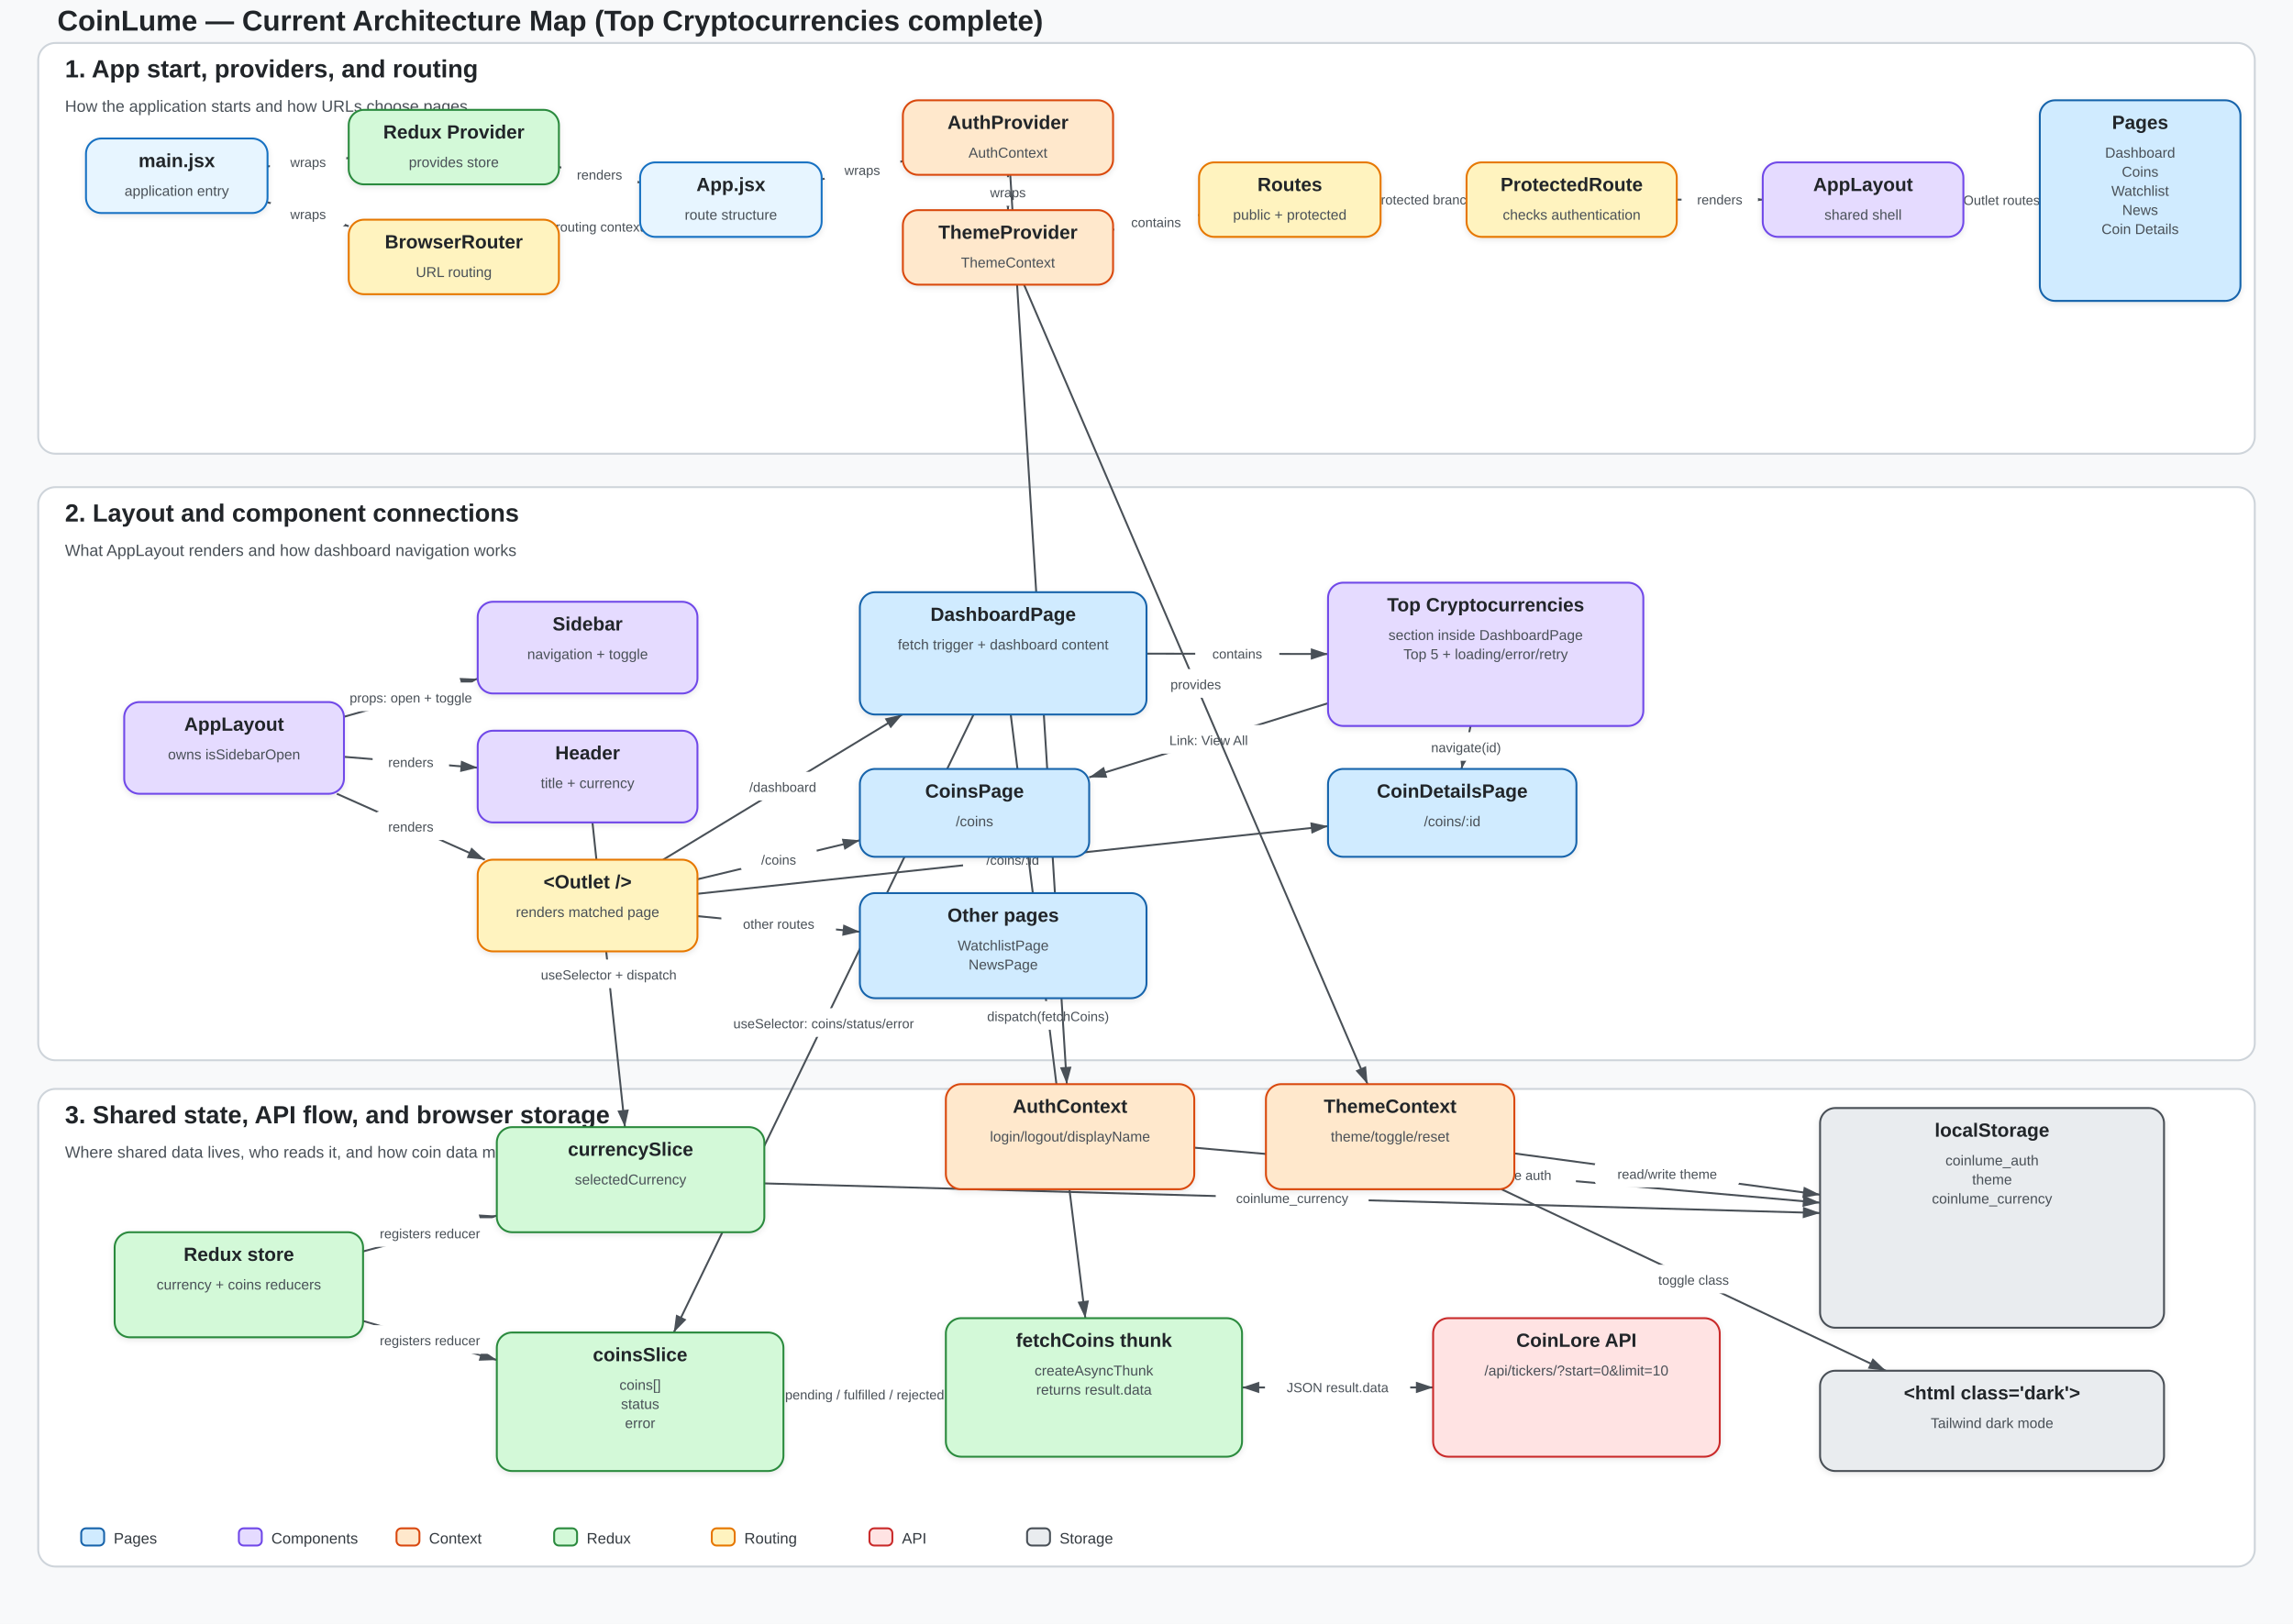
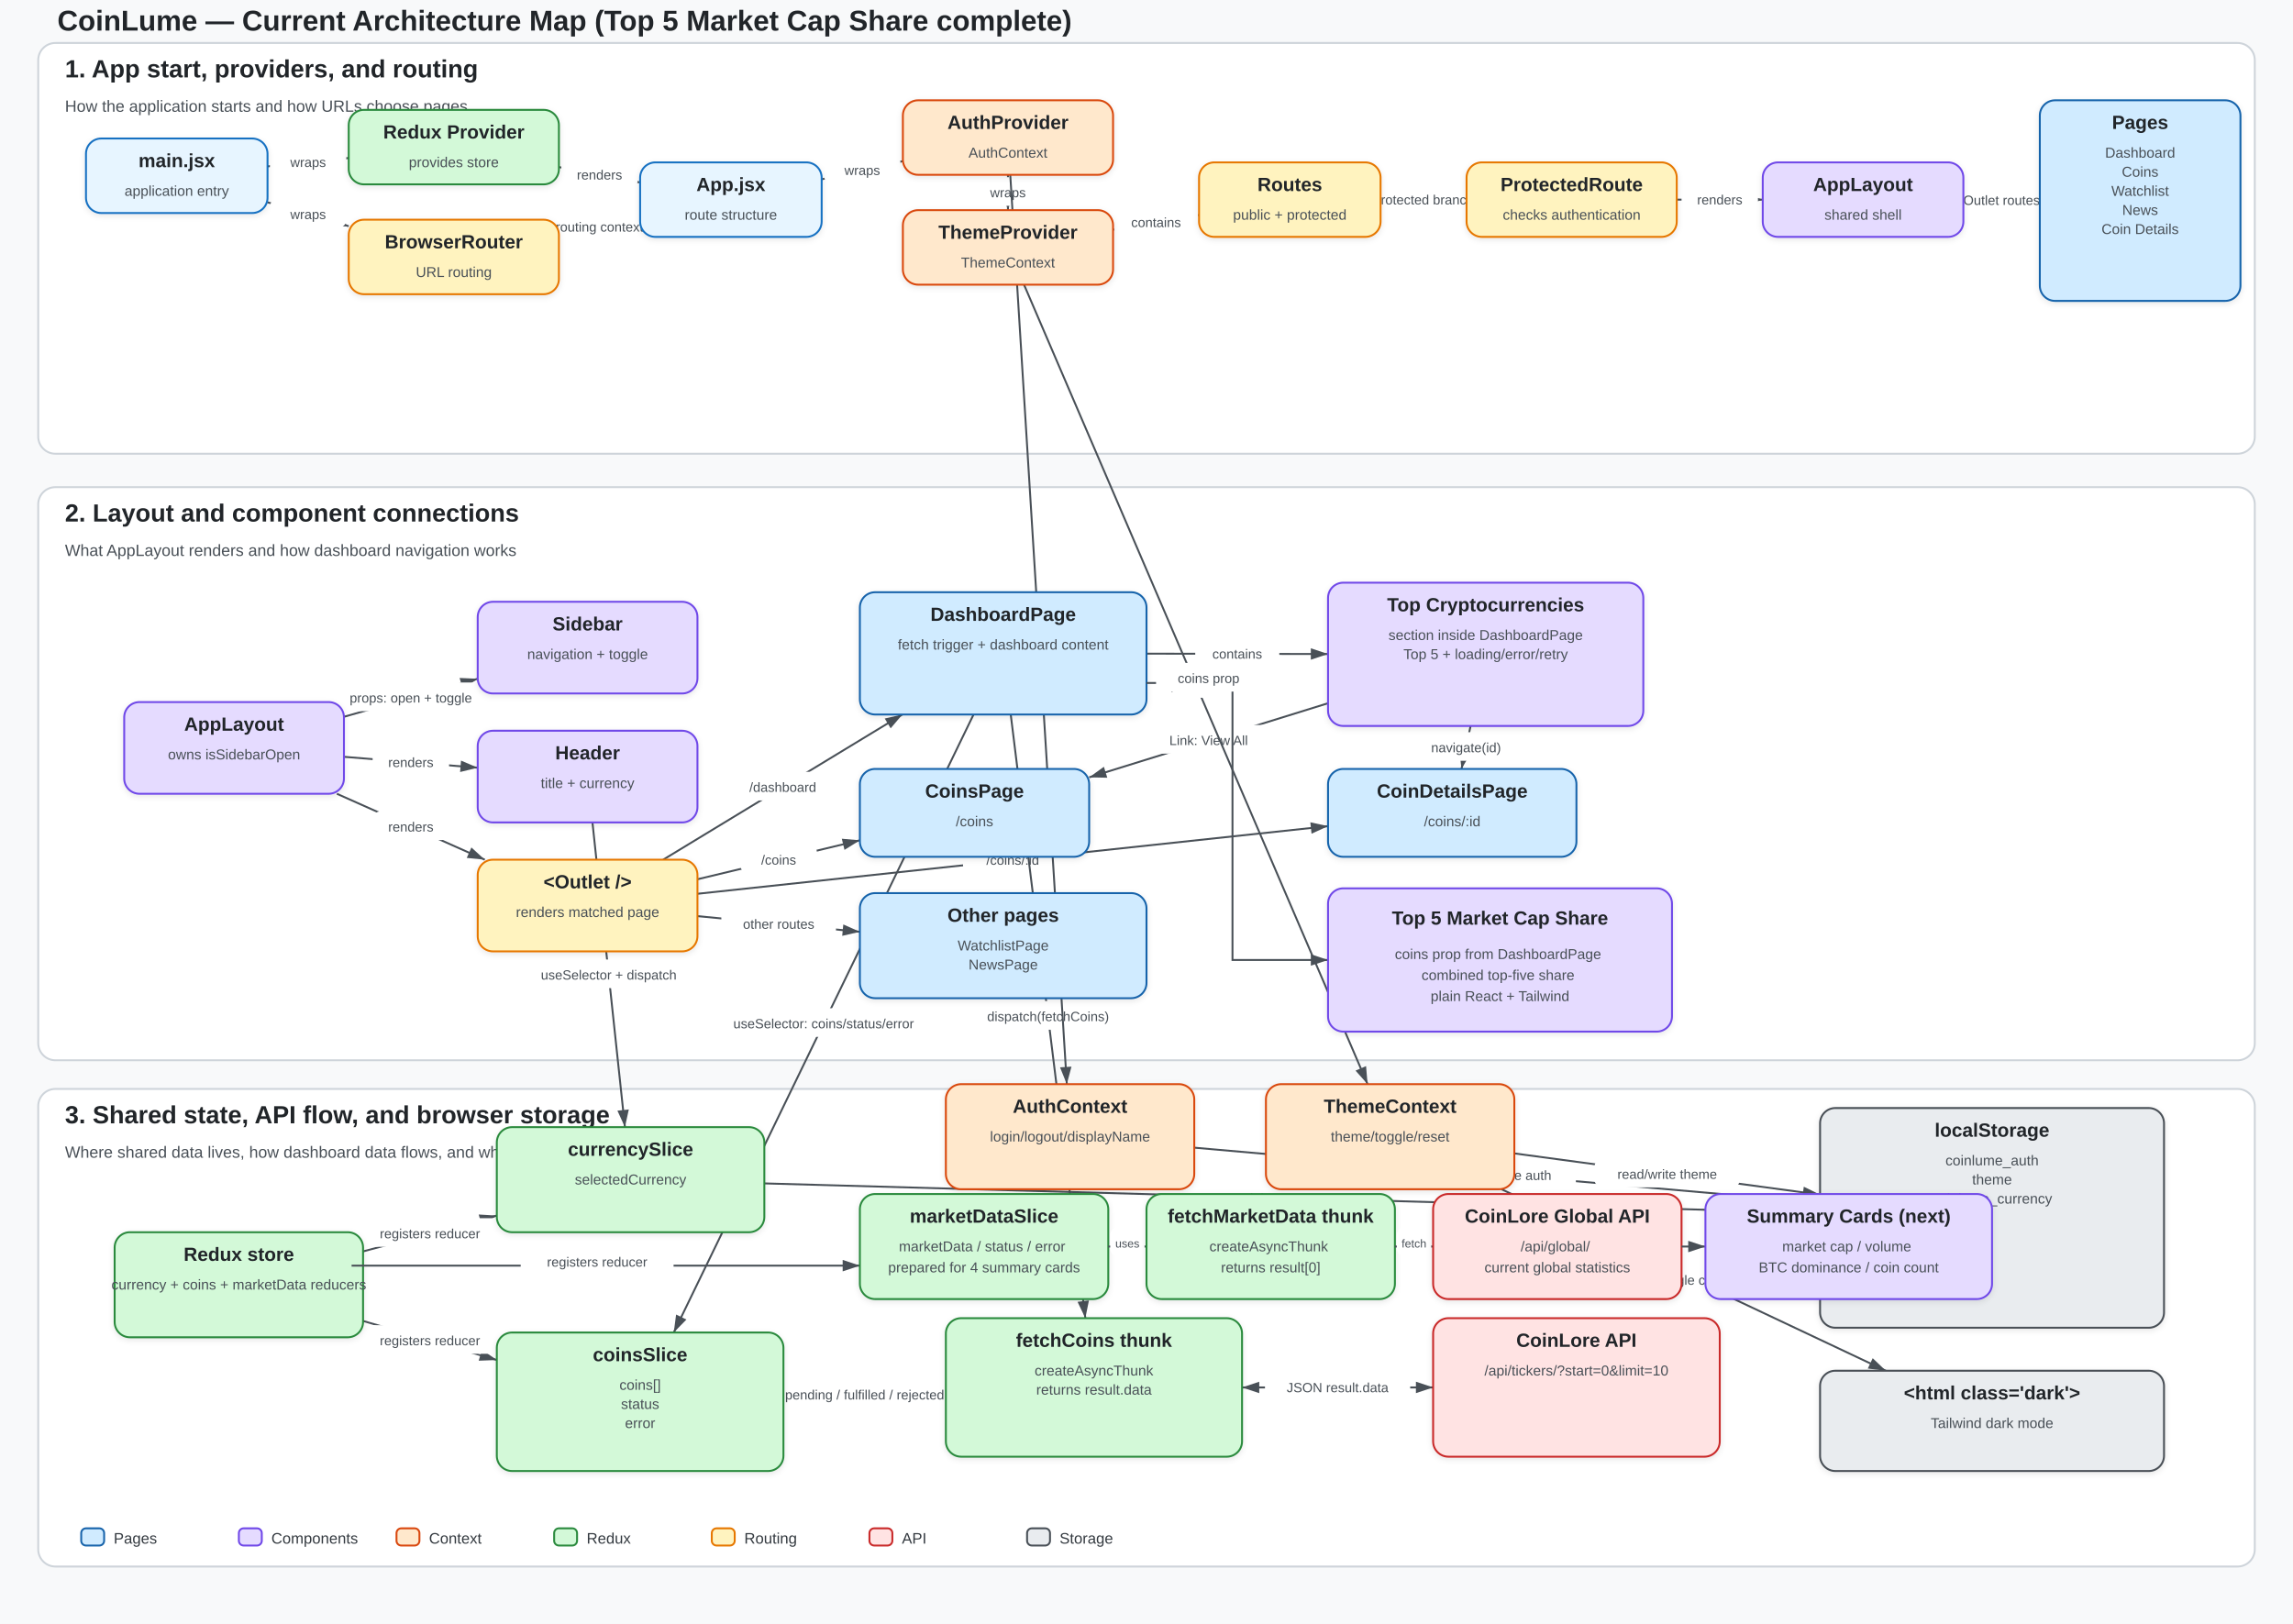
<svg xmlns="http://www.w3.org/2000/svg" width="2400" height="1700" viewBox="0 0 2400 1700">
  <defs>
    <marker id="arrow" markerWidth="10" markerHeight="10" refX="9" refY="3" orient="auto" markerUnits="strokeWidth">
      <path d="M0,0 L0,6 L9,3 z" fill="#495057" />
    </marker>
    <filter id="shadow" x="-20%" y="-20%" width="140%" height="140%">
      <feDropShadow dx="0" dy="2" stdDeviation="3" flood-color="#000000" flood-opacity="0.10" />
    </filter>
  </defs>
  <rect width="2400" height="1700" fill="#f8f9fa" />
  <text x="60" y="32" font-family="Arial, Helvetica, sans-serif" font-size="30" text-anchor="start" fill="#212529" font-weight="bold">
-     <tspan x="60" dy="0">CoinLume — Current Architecture Map (Top Cryptocurrencies complete)</tspan>
+     <tspan x="60" dy="0">CoinLume — Current Architecture Map (Top 5 Market Cap Share complete)</tspan>
  </text>
  <rect x="40" y="45" width="2320" height="430" rx="18" fill="#ffffff" stroke="#ced4da" stroke-width="2" />
  <text x="68" y="81" font-family="Arial, Helvetica, sans-serif" font-size="26" text-anchor="start" fill="#212529" font-weight="bold">
    <tspan x="68" dy="0">1. App start, providers, and routing</tspan>
  </text>
  <text x="68" y="117" font-family="Arial, Helvetica, sans-serif" font-size="17" text-anchor="start" fill="#495057" font-weight="normal">
    <tspan x="68" dy="0">How the application starts and how URLs choose pages</tspan>
  </text>
  <rect x="40" y="510" width="2320" height="600" rx="18" fill="#ffffff" stroke="#ced4da" stroke-width="2" />
  <text x="68" y="546" font-family="Arial, Helvetica, sans-serif" font-size="26" text-anchor="start" fill="#212529" font-weight="bold">
    <tspan x="68" dy="0">2. Layout and component connections</tspan>
  </text>
  <text x="68" y="582" font-family="Arial, Helvetica, sans-serif" font-size="17" text-anchor="start" fill="#495057" font-weight="normal">
    <tspan x="68" dy="0">What AppLayout renders and how dashboard navigation works</tspan>
  </text>
  <rect x="40" y="1140" width="2320" height="500" rx="18" fill="#ffffff" stroke="#ced4da" stroke-width="2" />
  <text x="68" y="1176" font-family="Arial, Helvetica, sans-serif" font-size="26" text-anchor="start" fill="#212529" font-weight="bold">
    <tspan x="68" dy="0">3. Shared state, API flow, and browser storage</tspan>
  </text>
  <text x="68" y="1212" font-family="Arial, Helvetica, sans-serif" font-size="17" text-anchor="start" fill="#495057" font-weight="normal">
-     <tspan x="68" dy="0">Where shared data lives, who reads it, and how coin data moves</tspan>
+     <tspan x="68" dy="0">Where shared data lives, how dashboard data flows, and what is prepared next</tspan>
  </text>
  <line x1="280.0" y1="174.2" x2="365.0" y2="165.4" stroke="#495057" stroke-width="2" marker-end="url(#arrow)" />
  <rect x="282.5" y="153.8" width="80" height="30" rx="8" fill="#ffffff" />
  <text x="322.5" y="174.776" font-family="Arial, Helvetica, sans-serif" font-size="14" text-anchor="middle" fill="#495057" font-weight="normal">
    <tspan x="322.5" dy="0">wraps</tspan>
  </text>
  <line x1="280.0" y1="211.8" x2="365.0" y2="236.8" stroke="#495057" stroke-width="2" marker-end="url(#arrow)" />
  <rect x="282.5" y="208.3" width="80" height="30" rx="8" fill="#ffffff" />
  <text x="322.5" y="229.302" font-family="Arial, Helvetica, sans-serif" font-size="14" text-anchor="middle" fill="#495057" font-weight="normal">
    <tspan x="322.5" dy="0">wraps</tspan>
  </text>
  <line x1="585.0" y1="174.9" x2="670.0" y2="191.0" stroke="#495057" stroke-width="2" marker-end="url(#arrow)" />
  <rect x="587.5" y="166.9" width="80" height="30" rx="8" fill="#ffffff" />
  <text x="627.5" y="187.922" font-family="Arial, Helvetica, sans-serif" font-size="14" text-anchor="middle" fill="#495057" font-weight="normal">
    <tspan x="627.5" dy="0">renders</tspan>
  </text>
  <line x1="585.0" y1="246.2" x2="670.0" y2="228.7" stroke="#495057" stroke-width="2" marker-end="url(#arrow)" />
  <rect x="555.5" y="221.4" width="144" height="30" rx="8" fill="#ffffff" />
  <text x="627.5" y="242.448" font-family="Arial, Helvetica, sans-serif" font-size="14" text-anchor="middle" fill="#495057" font-weight="normal">
    <tspan x="627.5" dy="0">routing context</tspan>
  </text>
  <line x1="860.0" y1="187.7" x2="945.0" y2="168.7" stroke="#495057" stroke-width="2" marker-end="url(#arrow)" />
  <rect x="862.5" y="162.2" width="80" height="30" rx="8" fill="#ffffff" />
  <text x="902.5" y="183.181" font-family="Arial, Helvetica, sans-serif" font-size="14" text-anchor="middle" fill="#495057" font-weight="normal">
    <tspan x="902.5" dy="0">wraps</tspan>
  </text>
  <line x1="1055.0" y1="183.0" x2="1055.0" y2="220.0" stroke="#495057" stroke-width="2" marker-end="url(#arrow)" />
  <rect x="1015.0" y="185.5" width="80" height="30" rx="8" fill="#ffffff" />
  <text x="1055.0" y="206.5" font-family="Arial, Helvetica, sans-serif" font-size="14" text-anchor="middle" fill="#495057" font-weight="normal">
    <tspan x="1055.0" dy="0">wraps</tspan>
  </text>
  <line x1="1165.0" y1="240.4" x2="1255.0" y2="225.1" stroke="#495057" stroke-width="2" marker-end="url(#arrow)" />
  <rect x="1166.0" y="216.7" width="88" height="30" rx="8" fill="#ffffff" />
  <text x="1210.0" y="237.729" font-family="Arial, Helvetica, sans-serif" font-size="14" text-anchor="middle" fill="#495057" font-weight="normal">
    <tspan x="1210.0" dy="0">contains</tspan>
  </text>
  <line x1="1445.0" y1="209.0" x2="1535.0" y2="209.0" stroke="#495057" stroke-width="2" marker-end="url(#arrow)" />
  <rect x="1414.0" y="193.0" width="152" height="30" rx="8" fill="#ffffff" />
  <text x="1490.0" y="214.0" font-family="Arial, Helvetica, sans-serif" font-size="14" text-anchor="middle" fill="#495057" font-weight="normal">
    <tspan x="1490.0" dy="0">protected branch</tspan>
  </text>
  <line x1="1755.0" y1="209.0" x2="1845.0" y2="209.0" stroke="#495057" stroke-width="2" marker-end="url(#arrow)" />
  <rect x="1760.0" y="193.0" width="80" height="30" rx="8" fill="#ffffff" />
  <text x="1800.0" y="214.0" font-family="Arial, Helvetica, sans-serif" font-size="14" text-anchor="middle" fill="#495057" font-weight="normal">
    <tspan x="1800.0" dy="0">renders</tspan>
  </text>
  <line x1="2055.0" y1="209.4" x2="2135.0" y2="209.6" stroke="#495057" stroke-width="2" marker-end="url(#arrow)" />
  <rect x="2031.0" y="193.5" width="128" height="30" rx="8" fill="#ffffff" />
  <text x="2095.0" y="214.5" font-family="Arial, Helvetica, sans-serif" font-size="14" text-anchor="middle" fill="#495057" font-weight="normal">
    <tspan x="2095.0" dy="0">Outlet routes</tspan>
  </text>
  <line x1="360.0" y1="750.4" x2="500.0" y2="710.6" stroke="#495057" stroke-width="2" marker-end="url(#arrow)" />
  <rect x="338.0" y="714.5" width="184" height="30" rx="8" fill="#ffffff" />
  <text x="430.0" y="735.5" font-family="Arial, Helvetica, sans-serif" font-size="14" text-anchor="middle" fill="#495057" font-weight="normal">
    <tspan x="430.0" dy="0">props: open + toggle</tspan>
  </text>
  <line x1="360.0" y1="792.3" x2="500.0" y2="803.7" stroke="#495057" stroke-width="2" marker-end="url(#arrow)" />
  <rect x="390.0" y="782.0" width="80" height="30" rx="8" fill="#ffffff" />
  <text x="430.0" y="803.0" font-family="Arial, Helvetica, sans-serif" font-size="14" text-anchor="middle" fill="#495057" font-weight="normal">
    <tspan x="430.0" dy="0">renders</tspan>
  </text>
  <line x1="352.6" y1="831.0" x2="507.4" y2="900.0" stroke="#495057" stroke-width="2" marker-end="url(#arrow)" />
  <rect x="390.0" y="849.5" width="80" height="30" rx="8" fill="#ffffff" />
  <text x="430.0" y="870.5" font-family="Arial, Helvetica, sans-serif" font-size="14" text-anchor="middle" fill="#495057" font-weight="normal">
    <tspan x="430.0" dy="0">renders</tspan>
  </text>
  <line x1="694.1" y1="900.0" x2="944.5" y2="748.0" stroke="#495057" stroke-width="2" marker-end="url(#arrow)" />
  <rect x="767.3" y="808.0" width="104" height="30" rx="8" fill="#ffffff" />
  <text x="819.318" y="829.0" font-family="Arial, Helvetica, sans-serif" font-size="14" text-anchor="middle" fill="#495057" font-weight="normal">
    <tspan x="819.318" dy="0">/dashboard</tspan>
  </text>
  <line x1="730.0" y1="920.5" x2="900.0" y2="879.7" stroke="#495057" stroke-width="2" marker-end="url(#arrow)" />
  <rect x="775.0" y="884.1" width="80" height="30" rx="8" fill="#ffffff" />
  <text x="815.0" y="905.099" font-family="Arial, Helvetica, sans-serif" font-size="14" text-anchor="middle" fill="#495057" font-weight="normal">
    <tspan x="815.0" dy="0">/coins</tspan>
  </text>
  <line x1="730.0" y1="935.7" x2="1390.0" y2="864.9" stroke="#495057" stroke-width="2" marker-end="url(#arrow)" />
  <rect x="1008.0" y="884.3" width="104" height="30" rx="8" fill="#ffffff" />
  <text x="1060.0" y="905.304" font-family="Arial, Helvetica, sans-serif" font-size="14" text-anchor="middle" fill="#495057" font-weight="normal">
    <tspan x="1060.0" dy="0">/coins/:id</tspan>
  </text>
  <line x1="730.0" y1="959.1" x2="900.0" y2="975.5" stroke="#495057" stroke-width="2" marker-end="url(#arrow)" />
  <rect x="755.0" y="951.3" width="120" height="30" rx="8" fill="#ffffff" />
  <text x="815.0" y="972.31" font-family="Arial, Helvetica, sans-serif" font-size="14" text-anchor="middle" fill="#495057" font-weight="normal">
    <tspan x="815.0" dy="0">other routes</tspan>
  </text>
  <line x1="1200.0" y1="684.3" x2="1390.0" y2="684.7" stroke="#495057" stroke-width="2" marker-end="url(#arrow)" />
  <rect x="1251.0" y="668.5" width="88" height="30" rx="8" fill="#ffffff" />
  <text x="1295.0" y="689.485" font-family="Arial, Helvetica, sans-serif" font-size="14" text-anchor="middle" fill="#495057" font-weight="normal">
    <tspan x="1295.0" dy="0">contains</tspan>
  </text>
  <line x1="1390.0" y1="736.2" x2="1140.0" y2="813.8" stroke="#495057" stroke-width="2" marker-end="url(#arrow)" />
  <rect x="1197.0" y="759.0" width="136" height="30" rx="8" fill="#ffffff" />
  <text x="1265.0" y="779.981" font-family="Arial, Helvetica, sans-serif" font-size="14" text-anchor="middle" fill="#495057" font-weight="normal">
    <tspan x="1265.0" dy="0">Link: View All</tspan>
  </text>
  <line x1="1539.2" y1="760.0" x2="1529.7" y2="805.0" stroke="#495057" stroke-width="2" marker-end="url(#arrow)" />
  <rect x="1474.4" y="766.5" width="120" height="30" rx="8" fill="#ffffff" />
  <text x="1534.443" y="787.5" font-family="Arial, Helvetica, sans-serif" font-size="14" text-anchor="middle" fill="#495057" font-weight="normal">
    <tspan x="1534.443" dy="0">navigate(id)</tspan>
  </text>
  <line x1="380.0" y1="1310.1" x2="520.0" y2="1272.6" stroke="#495057" stroke-width="2" marker-end="url(#arrow)" />
  <rect x="370.0" y="1275.3" width="160" height="30" rx="8" fill="#ffffff" />
  <text x="450.0" y="1296.341" font-family="Arial, Helvetica, sans-serif" font-size="14" text-anchor="middle" fill="#495057" font-weight="normal">
    <tspan x="450.0" dy="0">registers reducer</tspan>
  </text>
  <line x1="380.0" y1="1382.9" x2="520.0" y2="1423.8" stroke="#495057" stroke-width="2" marker-end="url(#arrow)" />
  <rect x="370.0" y="1387.3" width="160" height="30" rx="8" fill="#ffffff" />
  <text x="450.0" y="1408.333" font-family="Arial, Helvetica, sans-serif" font-size="14" text-anchor="middle" fill="#495057" font-weight="normal">
    <tspan x="450.0" dy="0">registers reducer</tspan>
  </text>
  <line x1="620.1" y1="861.0" x2="654.1" y2="1180.0" stroke="#495057" stroke-width="2" marker-end="url(#arrow)" />
  <rect x="537.1" y="1004.5" width="200" height="30" rx="8" fill="#ffffff" />
  <text x="637.127" y="1025.5" font-family="Arial, Helvetica, sans-serif" font-size="14" text-anchor="middle" fill="#495057" font-weight="normal">
    <tspan x="637.127" dy="0">useSelector + dispatch</tspan>
  </text>
  <line x1="1019.0" y1="748.0" x2="705.2" y2="1395.0" stroke="#495057" stroke-width="2" marker-end="url(#arrow)" />
  <rect x="752.1" y="1055.5" width="220" height="30" rx="8" fill="#ffffff" />
  <text x="862.061" y="1076.5" font-family="Arial, Helvetica, sans-serif" font-size="14" text-anchor="middle" fill="#495057" font-weight="normal">
    <tspan x="862.061" dy="0">useSelector: coins/status/error</tspan>
  </text>
  <line x1="1057.9" y1="748.0" x2="1136.0" y2="1380.0" stroke="#495057" stroke-width="2" marker-end="url(#arrow)" />
  <rect x="1005.0" y="1048.0" width="184" height="30" rx="8" fill="#ffffff" />
  <text x="1096.975" y="1069.0" font-family="Arial, Helvetica, sans-serif" font-size="14" text-anchor="middle" fill="#495057" font-weight="normal">
    <tspan x="1096.975" dy="0">dispatch(fetchCoins)</tspan>
  </text>
  <line x1="1300.0" y1="1452.5" x2="1500.0" y2="1452.5" stroke="#495057" stroke-width="2" marker-end="url(#arrow)" />
  <rect x="1360.0" y="1436.5" width="80" height="30" rx="8" fill="#ffffff" />
  <text x="1400.0" y="1457.5" font-family="Arial, Helvetica, sans-serif" font-size="14" text-anchor="middle" fill="#495057" font-weight="normal">
    <tspan x="1400.0" dy="0">fetch</tspan>
  </text>
  <line x1="1500.0" y1="1452.5" x2="1300.0" y2="1452.5" stroke="#495057" stroke-width="2" marker-end="url(#arrow)" />
  <rect x="1324.0" y="1436.5" width="152" height="30" rx="8" fill="#ffffff" />
  <text x="1400.0" y="1457.5" font-family="Arial, Helvetica, sans-serif" font-size="14" text-anchor="middle" fill="#495057" font-weight="normal">
    <tspan x="1400.0" dy="0">JSON result.data</tspan>
  </text>
  <line x1="990.0" y1="1457.4" x2="820.0" y2="1462.8" stroke="#495057" stroke-width="2" marker-end="url(#arrow)" />
  <rect x="795.0" y="1444.1" width="220" height="30" rx="8" fill="#ffffff" />
  <text x="905.0" y="1465.079" font-family="Arial, Helvetica, sans-serif" font-size="14" text-anchor="middle" fill="#495057" font-weight="normal">
    <tspan x="905.0" dy="0">pending / fulfilled / rejected</tspan>
  </text>
  <line x1="1057.4" y1="183.0" x2="1116.6" y2="1135.0" stroke="#495057" stroke-width="2" marker-end="url(#arrow)" />
  <rect x="1043.0" y="643.0" width="88" height="30" rx="8" fill="#ffffff" />
  <text x="1087.003" y="664.0" font-family="Arial, Helvetica, sans-serif" font-size="14" text-anchor="middle" fill="#495057" font-weight="normal">
    <tspan x="1087.003" dy="0">provides</tspan>
  </text>
  <line x1="1071.8" y1="298.0" x2="1431.4" y2="1135.0" stroke="#495057" stroke-width="2" marker-end="url(#arrow)" />
  <rect x="1207.6" y="700.5" width="88" height="30" rx="8" fill="#ffffff" />
  <text x="1251.563" y="721.5" font-family="Arial, Helvetica, sans-serif" font-size="14" text-anchor="middle" fill="#495057" font-weight="normal">
    <tspan x="1251.563" dy="0">provides</tspan>
  </text>
  <line x1="1250.0" y1="1201.5" x2="1905.0" y2="1259.1" stroke="#495057" stroke-width="2" marker-end="url(#arrow)" />
  <rect x="1505.5" y="1214.3" width="144" height="30" rx="8" fill="#ffffff" />
  <text x="1577.5" y="1235.298" font-family="Arial, Helvetica, sans-serif" font-size="14" text-anchor="middle" fill="#495057" font-weight="normal">
    <tspan x="1577.5" dy="0">read/write auth</tspan>
  </text>
  <line x1="1585.0" y1="1207.5" x2="1905.0" y2="1250.7" stroke="#495057" stroke-width="2" marker-end="url(#arrow)" />
  <rect x="1669.0" y="1213.1" width="152" height="30" rx="8" fill="#ffffff" />
  <text x="1745.0" y="1234.127" font-family="Arial, Helvetica, sans-serif" font-size="14" text-anchor="middle" fill="#495057" font-weight="normal">
    <tspan x="1745.0" dy="0">read/write theme</tspan>
  </text>
  <line x1="800.0" y1="1238.9" x2="1905.0" y2="1269.9" stroke="#495057" stroke-width="2" marker-end="url(#arrow)" />
  <rect x="1272.5" y="1238.4" width="160" height="30" rx="8" fill="#ffffff" />
  <text x="1352.5" y="1259.439" font-family="Arial, Helvetica, sans-serif" font-size="14" text-anchor="middle" fill="#495057" font-weight="normal">
    <tspan x="1352.5" dy="0">coinlume_currency</tspan>
  </text>
  <line x1="1571.5" y1="1245.0" x2="1973.8" y2="1435.0" stroke="#495057" stroke-width="2" marker-end="url(#arrow)" />
  <rect x="1712.6" y="1324.0" width="120" height="30" rx="8" fill="#ffffff" />
  <text x="1772.647" y="1345.0" font-family="Arial, Helvetica, sans-serif" font-size="14" text-anchor="middle" fill="#495057" font-weight="normal">
    <tspan x="1772.647" dy="0">toggle class</tspan>
  </text>
  <rect x="90" y="145" width="190" height="78" rx="16" fill="#e7f5ff" stroke="#1971c2" stroke-width="2" filter="url(#shadow)" />
  <text x="185.0" y="175" font-family="Arial, Helvetica, sans-serif" font-size="20" text-anchor="middle" fill="#212529" font-weight="bold">
    <tspan x="185.0" dy="0">main.jsx</tspan>
  </text>
  <text x="185.0" y="205" font-family="Arial, Helvetica, sans-serif" font-size="15" text-anchor="middle" fill="#495057" font-weight="normal">
    <tspan x="185.0" dy="0">application entry</tspan>
  </text>
  <rect x="365" y="115" width="220" height="78" rx="16" fill="#d3f9d8" stroke="#2b8a3e" stroke-width="2" filter="url(#shadow)" />
  <text x="475.0" y="145" font-family="Arial, Helvetica, sans-serif" font-size="20" text-anchor="middle" fill="#212529" font-weight="bold">
    <tspan x="475.0" dy="0">Redux Provider</tspan>
  </text>
  <text x="475.0" y="175" font-family="Arial, Helvetica, sans-serif" font-size="15" text-anchor="middle" fill="#495057" font-weight="normal">
    <tspan x="475.0" dy="0">provides store</tspan>
  </text>
  <rect x="365" y="230" width="220" height="78" rx="16" fill="#fff3bf" stroke="#e67700" stroke-width="2" filter="url(#shadow)" />
  <text x="475.0" y="260" font-family="Arial, Helvetica, sans-serif" font-size="20" text-anchor="middle" fill="#212529" font-weight="bold">
    <tspan x="475.0" dy="0">BrowserRouter</tspan>
  </text>
  <text x="475.0" y="290" font-family="Arial, Helvetica, sans-serif" font-size="15" text-anchor="middle" fill="#495057" font-weight="normal">
    <tspan x="475.0" dy="0">URL routing</tspan>
  </text>
  <rect x="670" y="170" width="190" height="78" rx="16" fill="#e7f5ff" stroke="#1971c2" stroke-width="2" filter="url(#shadow)" />
  <text x="765.0" y="200" font-family="Arial, Helvetica, sans-serif" font-size="20" text-anchor="middle" fill="#212529" font-weight="bold">
    <tspan x="765.0" dy="0">App.jsx</tspan>
  </text>
  <text x="765.0" y="230" font-family="Arial, Helvetica, sans-serif" font-size="15" text-anchor="middle" fill="#495057" font-weight="normal">
    <tspan x="765.0" dy="0">route structure</tspan>
  </text>
  <rect x="945" y="105" width="220" height="78" rx="16" fill="#ffe8cc" stroke="#d9480f" stroke-width="2" filter="url(#shadow)" />
  <text x="1055.0" y="135" font-family="Arial, Helvetica, sans-serif" font-size="20" text-anchor="middle" fill="#212529" font-weight="bold">
    <tspan x="1055.0" dy="0">AuthProvider</tspan>
  </text>
  <text x="1055.0" y="165" font-family="Arial, Helvetica, sans-serif" font-size="15" text-anchor="middle" fill="#495057" font-weight="normal">
    <tspan x="1055.0" dy="0">AuthContext</tspan>
  </text>
  <rect x="945" y="220" width="220" height="78" rx="16" fill="#ffe8cc" stroke="#d9480f" stroke-width="2" filter="url(#shadow)" />
  <text x="1055.0" y="250" font-family="Arial, Helvetica, sans-serif" font-size="20" text-anchor="middle" fill="#212529" font-weight="bold">
    <tspan x="1055.0" dy="0">ThemeProvider</tspan>
  </text>
  <text x="1055.0" y="280" font-family="Arial, Helvetica, sans-serif" font-size="15" text-anchor="middle" fill="#495057" font-weight="normal">
    <tspan x="1055.0" dy="0">ThemeContext</tspan>
  </text>
  <rect x="1255" y="170" width="190" height="78" rx="16" fill="#fff3bf" stroke="#e67700" stroke-width="2" filter="url(#shadow)" />
  <text x="1350.0" y="200" font-family="Arial, Helvetica, sans-serif" font-size="20" text-anchor="middle" fill="#212529" font-weight="bold">
    <tspan x="1350.0" dy="0">Routes</tspan>
  </text>
  <text x="1350.0" y="230" font-family="Arial, Helvetica, sans-serif" font-size="15" text-anchor="middle" fill="#495057" font-weight="normal">
    <tspan x="1350.0" dy="0">public + protected</tspan>
  </text>
  <rect x="1535" y="170" width="220" height="78" rx="16" fill="#fff3bf" stroke="#e67700" stroke-width="2" filter="url(#shadow)" />
  <text x="1645.0" y="200" font-family="Arial, Helvetica, sans-serif" font-size="20" text-anchor="middle" fill="#212529" font-weight="bold">
    <tspan x="1645.0" dy="0">ProtectedRoute</tspan>
  </text>
  <text x="1645.0" y="230" font-family="Arial, Helvetica, sans-serif" font-size="15" text-anchor="middle" fill="#495057" font-weight="normal">
    <tspan x="1645.0" dy="0">checks authentication</tspan>
  </text>
  <rect x="1845" y="170" width="210" height="78" rx="16" fill="#e5dbff" stroke="#7048e8" stroke-width="2" filter="url(#shadow)" />
  <text x="1950.0" y="200" font-family="Arial, Helvetica, sans-serif" font-size="20" text-anchor="middle" fill="#212529" font-weight="bold">
    <tspan x="1950.0" dy="0">AppLayout</tspan>
  </text>
  <text x="1950.0" y="230" font-family="Arial, Helvetica, sans-serif" font-size="15" text-anchor="middle" fill="#495057" font-weight="normal">
    <tspan x="1950.0" dy="0">shared shell</tspan>
  </text>
  <rect x="2135" y="105" width="210" height="210" rx="16" fill="#d0ebff" stroke="#1864ab" stroke-width="2" filter="url(#shadow)" />
  <text x="2240.0" y="135" font-family="Arial, Helvetica, sans-serif" font-size="20" text-anchor="middle" fill="#212529" font-weight="bold">
    <tspan x="2240.0" dy="0">Pages</tspan>
  </text>
  <text x="2240.0" y="165" font-family="Arial, Helvetica, sans-serif" font-size="15" text-anchor="middle" fill="#495057" font-weight="normal">
    <tspan x="2240.0" dy="0">Dashboard</tspan>
  </text>
  <text x="2240.0" y="185" font-family="Arial, Helvetica, sans-serif" font-size="15" text-anchor="middle" fill="#495057" font-weight="normal">
    <tspan x="2240.0" dy="0">Coins</tspan>
  </text>
  <text x="2240.0" y="205" font-family="Arial, Helvetica, sans-serif" font-size="15" text-anchor="middle" fill="#495057" font-weight="normal">
    <tspan x="2240.0" dy="0">Watchlist</tspan>
  </text>
  <text x="2240.0" y="225" font-family="Arial, Helvetica, sans-serif" font-size="15" text-anchor="middle" fill="#495057" font-weight="normal">
    <tspan x="2240.0" dy="0">News</tspan>
  </text>
  <text x="2240.0" y="245" font-family="Arial, Helvetica, sans-serif" font-size="15" text-anchor="middle" fill="#495057" font-weight="normal">
    <tspan x="2240.0" dy="0">Coin Details</tspan>
  </text>
  <rect x="130" y="735" width="230" height="96" rx="16" fill="#e5dbff" stroke="#7048e8" stroke-width="2" filter="url(#shadow)" />
  <text x="245.0" y="765" font-family="Arial, Helvetica, sans-serif" font-size="20" text-anchor="middle" fill="#212529" font-weight="bold">
    <tspan x="245.0" dy="0">AppLayout</tspan>
  </text>
  <text x="245.0" y="795" font-family="Arial, Helvetica, sans-serif" font-size="15" text-anchor="middle" fill="#495057" font-weight="normal">
    <tspan x="245.0" dy="0">owns isSidebarOpen</tspan>
  </text>
  <rect x="500" y="630" width="230" height="96" rx="16" fill="#e5dbff" stroke="#7048e8" stroke-width="2" filter="url(#shadow)" />
  <text x="615.0" y="660" font-family="Arial, Helvetica, sans-serif" font-size="20" text-anchor="middle" fill="#212529" font-weight="bold">
    <tspan x="615.0" dy="0">Sidebar</tspan>
  </text>
  <text x="615.0" y="690" font-family="Arial, Helvetica, sans-serif" font-size="15" text-anchor="middle" fill="#495057" font-weight="normal">
    <tspan x="615.0" dy="0">navigation + toggle</tspan>
  </text>
  <rect x="500" y="765" width="230" height="96" rx="16" fill="#e5dbff" stroke="#7048e8" stroke-width="2" filter="url(#shadow)" />
  <text x="615.0" y="795" font-family="Arial, Helvetica, sans-serif" font-size="20" text-anchor="middle" fill="#212529" font-weight="bold">
    <tspan x="615.0" dy="0">Header</tspan>
  </text>
  <text x="615.0" y="825" font-family="Arial, Helvetica, sans-serif" font-size="15" text-anchor="middle" fill="#495057" font-weight="normal">
    <tspan x="615.0" dy="0">title + currency</tspan>
  </text>
  <rect x="500" y="900" width="230" height="96" rx="16" fill="#fff3bf" stroke="#e67700" stroke-width="2" filter="url(#shadow)" />
  <text x="615.0" y="930" font-family="Arial, Helvetica, sans-serif" font-size="20" text-anchor="middle" fill="#212529" font-weight="bold">
    <tspan x="615.0" dy="0">&lt;Outlet /&gt;</tspan>
  </text>
  <text x="615.0" y="960" font-family="Arial, Helvetica, sans-serif" font-size="15" text-anchor="middle" fill="#495057" font-weight="normal">
    <tspan x="615.0" dy="0">renders matched page</tspan>
  </text>
  <rect x="900" y="620" width="300" height="128" rx="16" fill="#d0ebff" stroke="#1864ab" stroke-width="2" filter="url(#shadow)" />
  <text x="1050.0" y="650" font-family="Arial, Helvetica, sans-serif" font-size="20" text-anchor="middle" fill="#212529" font-weight="bold">
    <tspan x="1050.0" dy="0">DashboardPage</tspan>
  </text>
  <text x="1050.0" y="680" font-family="Arial, Helvetica, sans-serif" font-size="15" text-anchor="middle" fill="#495057" font-weight="normal">
    <tspan x="1050.0" dy="0">fetch trigger + dashboard content</tspan>
  </text>
  <rect x="1390" y="610" width="330" height="150" rx="16" fill="#e5dbff" stroke="#7048e8" stroke-width="2" filter="url(#shadow)" />
  <text x="1555.0" y="640" font-family="Arial, Helvetica, sans-serif" font-size="20" text-anchor="middle" fill="#212529" font-weight="bold">
    <tspan x="1555.0" dy="0">Top Cryptocurrencies</tspan>
  </text>
  <text x="1555.0" y="670" font-family="Arial, Helvetica, sans-serif" font-size="15" text-anchor="middle" fill="#495057" font-weight="normal">
    <tspan x="1555.0" dy="0">section inside DashboardPage</tspan>
  </text>
  <text x="1555.0" y="690" font-family="Arial, Helvetica, sans-serif" font-size="15" text-anchor="middle" fill="#495057" font-weight="normal">
    <tspan x="1555.0" dy="0">Top 5 + loading/error/retry</tspan>
  </text>
  <rect x="900" y="805" width="240" height="92" rx="16" fill="#d0ebff" stroke="#1864ab" stroke-width="2" filter="url(#shadow)" />
  <text x="1020.0" y="835" font-family="Arial, Helvetica, sans-serif" font-size="20" text-anchor="middle" fill="#212529" font-weight="bold">
    <tspan x="1020.0" dy="0">CoinsPage</tspan>
  </text>
  <text x="1020.0" y="865" font-family="Arial, Helvetica, sans-serif" font-size="15" text-anchor="middle" fill="#495057" font-weight="normal">
    <tspan x="1020.0" dy="0">/coins</tspan>
  </text>
  <rect x="1390" y="805" width="260" height="92" rx="16" fill="#d0ebff" stroke="#1864ab" stroke-width="2" filter="url(#shadow)" />
  <text x="1520.0" y="835" font-family="Arial, Helvetica, sans-serif" font-size="20" text-anchor="middle" fill="#212529" font-weight="bold">
    <tspan x="1520.0" dy="0">CoinDetailsPage</tspan>
  </text>
  <text x="1520.0" y="865" font-family="Arial, Helvetica, sans-serif" font-size="15" text-anchor="middle" fill="#495057" font-weight="normal">
    <tspan x="1520.0" dy="0">/coins/:id</tspan>
  </text>
  <rect x="900" y="935" width="300" height="110" rx="16" fill="#d0ebff" stroke="#1864ab" stroke-width="2" filter="url(#shadow)" />
  <text x="1050.0" y="965" font-family="Arial, Helvetica, sans-serif" font-size="20" text-anchor="middle" fill="#212529" font-weight="bold">
    <tspan x="1050.0" dy="0">Other pages</tspan>
  </text>
  <text x="1050.0" y="995" font-family="Arial, Helvetica, sans-serif" font-size="15" text-anchor="middle" fill="#495057" font-weight="normal">
    <tspan x="1050.0" dy="0">WatchlistPage</tspan>
  </text>
  <text x="1050.0" y="1015" font-family="Arial, Helvetica, sans-serif" font-size="15" text-anchor="middle" fill="#495057" font-weight="normal">
    <tspan x="1050.0" dy="0">NewsPage</tspan>
  </text>
  <rect x="120" y="1290" width="260" height="110" rx="16" fill="#d3f9d8" stroke="#2b8a3e" stroke-width="2" filter="url(#shadow)" />
  <text x="250.0" y="1320" font-family="Arial, Helvetica, sans-serif" font-size="20" text-anchor="middle" fill="#212529" font-weight="bold">
    <tspan x="250.0" dy="0">Redux store</tspan>
  </text>
  <text x="250.0" y="1350" font-family="Arial, Helvetica, sans-serif" font-size="15" text-anchor="middle" fill="#495057" font-weight="normal">
-     <tspan x="250.0" dy="0">currency + coins reducers</tspan>
+     <tspan x="250.0" dy="0">currency + coins + marketData reducers</tspan>
  </text>
  <rect x="520" y="1180" width="280" height="110" rx="16" fill="#d3f9d8" stroke="#2b8a3e" stroke-width="2" filter="url(#shadow)" />
  <text x="660.0" y="1210" font-family="Arial, Helvetica, sans-serif" font-size="20" text-anchor="middle" fill="#212529" font-weight="bold">
    <tspan x="660.0" dy="0">currencySlice</tspan>
  </text>
  <text x="660.0" y="1240" font-family="Arial, Helvetica, sans-serif" font-size="15" text-anchor="middle" fill="#495057" font-weight="normal">
    <tspan x="660.0" dy="0">selectedCurrency</tspan>
  </text>
  <rect x="520" y="1395" width="300" height="145" rx="16" fill="#d3f9d8" stroke="#2b8a3e" stroke-width="2" filter="url(#shadow)" />
  <text x="670.0" y="1425" font-family="Arial, Helvetica, sans-serif" font-size="20" text-anchor="middle" fill="#212529" font-weight="bold">
    <tspan x="670.0" dy="0">coinsSlice</tspan>
  </text>
  <text x="670.0" y="1455" font-family="Arial, Helvetica, sans-serif" font-size="15" text-anchor="middle" fill="#495057" font-weight="normal">
    <tspan x="670.0" dy="0">coins[]</tspan>
  </text>
  <text x="670.0" y="1475" font-family="Arial, Helvetica, sans-serif" font-size="15" text-anchor="middle" fill="#495057" font-weight="normal">
    <tspan x="670.0" dy="0">status</tspan>
  </text>
  <text x="670.0" y="1495" font-family="Arial, Helvetica, sans-serif" font-size="15" text-anchor="middle" fill="#495057" font-weight="normal">
    <tspan x="670.0" dy="0">error</tspan>
  </text>
  <rect x="990" y="1380" width="310" height="145" rx="16" fill="#d3f9d8" stroke="#2b8a3e" stroke-width="2" filter="url(#shadow)" />
  <text x="1145.0" y="1410" font-family="Arial, Helvetica, sans-serif" font-size="20" text-anchor="middle" fill="#212529" font-weight="bold">
    <tspan x="1145.0" dy="0">fetchCoins thunk</tspan>
  </text>
  <text x="1145.0" y="1440" font-family="Arial, Helvetica, sans-serif" font-size="15" text-anchor="middle" fill="#495057" font-weight="normal">
    <tspan x="1145.0" dy="0">createAsyncThunk</tspan>
  </text>
  <text x="1145.0" y="1460" font-family="Arial, Helvetica, sans-serif" font-size="15" text-anchor="middle" fill="#495057" font-weight="normal">
    <tspan x="1145.0" dy="0">returns result.data</tspan>
  </text>
  <rect x="1500" y="1380" width="300" height="145" rx="16" fill="#ffe3e3" stroke="#c92a2a" stroke-width="2" filter="url(#shadow)" />
  <text x="1650.0" y="1410" font-family="Arial, Helvetica, sans-serif" font-size="20" text-anchor="middle" fill="#212529" font-weight="bold">
    <tspan x="1650.0" dy="0">CoinLore API</tspan>
  </text>
  <text x="1650.0" y="1440" font-family="Arial, Helvetica, sans-serif" font-size="15" text-anchor="middle" fill="#495057" font-weight="normal">
    <tspan x="1650.0" dy="0">/api/tickers/?start=0&amp;limit=10</tspan>
  </text>
  <rect x="990" y="1135" width="260" height="110" rx="16" fill="#ffe8cc" stroke="#d9480f" stroke-width="2" filter="url(#shadow)" />
  <text x="1120.0" y="1165" font-family="Arial, Helvetica, sans-serif" font-size="20" text-anchor="middle" fill="#212529" font-weight="bold">
    <tspan x="1120.0" dy="0">AuthContext</tspan>
  </text>
  <text x="1120.0" y="1195" font-family="Arial, Helvetica, sans-serif" font-size="15" text-anchor="middle" fill="#495057" font-weight="normal">
    <tspan x="1120.0" dy="0">login/logout/displayName</tspan>
  </text>
  <rect x="1325" y="1135" width="260" height="110" rx="16" fill="#ffe8cc" stroke="#d9480f" stroke-width="2" filter="url(#shadow)" />
  <text x="1455.0" y="1165" font-family="Arial, Helvetica, sans-serif" font-size="20" text-anchor="middle" fill="#212529" font-weight="bold">
    <tspan x="1455.0" dy="0">ThemeContext</tspan>
  </text>
  <text x="1455.0" y="1195" font-family="Arial, Helvetica, sans-serif" font-size="15" text-anchor="middle" fill="#495057" font-weight="normal">
    <tspan x="1455.0" dy="0">theme/toggle/reset</tspan>
  </text>
  <rect x="1905" y="1160" width="360" height="230" rx="16" fill="#e9ecef" stroke="#495057" stroke-width="2" filter="url(#shadow)" />
  <text x="2085.0" y="1190" font-family="Arial, Helvetica, sans-serif" font-size="20" text-anchor="middle" fill="#212529" font-weight="bold">
    <tspan x="2085.0" dy="0">localStorage</tspan>
  </text>
  <text x="2085.0" y="1220" font-family="Arial, Helvetica, sans-serif" font-size="15" text-anchor="middle" fill="#495057" font-weight="normal">
    <tspan x="2085.0" dy="0">coinlume_auth</tspan>
  </text>
  <text x="2085.0" y="1240" font-family="Arial, Helvetica, sans-serif" font-size="15" text-anchor="middle" fill="#495057" font-weight="normal">
    <tspan x="2085.0" dy="0">theme</tspan>
  </text>
  <text x="2085.0" y="1260" font-family="Arial, Helvetica, sans-serif" font-size="15" text-anchor="middle" fill="#495057" font-weight="normal">
    <tspan x="2085.0" dy="0">coinlume_currency</tspan>
  </text>
  <rect x="1905" y="1435" width="360" height="105" rx="16" fill="#e9ecef" stroke="#495057" stroke-width="2" filter="url(#shadow)" />
  <text x="2085.0" y="1465" font-family="Arial, Helvetica, sans-serif" font-size="20" text-anchor="middle" fill="#212529" font-weight="bold">
    <tspan x="2085.0" dy="0">&lt;html class='dark'&gt;</tspan>
  </text>
  <text x="2085.0" y="1495" font-family="Arial, Helvetica, sans-serif" font-size="15" text-anchor="middle" fill="#495057" font-weight="normal">
    <tspan x="2085.0" dy="0">Tailwind dark mode</tspan>
  </text>
+   <polyline points="1200,715 1290,715 1290,1005 1390,1005" fill="none" stroke="#495057" stroke-width="2" marker-end="url(#arrow)" />
+   <rect x="1210" y="694" width="110" height="30" rx="8" fill="#ffffff" />
+   <text x="1265" y="715" font-family="Arial, Helvetica, sans-serif" font-size="14" text-anchor="middle" fill="#495057">coins prop</text>
+   <rect x="1390" y="930" width="360" height="150" rx="16" fill="#e5dbff" stroke="#7048e8" stroke-width="2" filter="url(#shadow)" />
+   <text x="1570" y="968" font-family="Arial, Helvetica, sans-serif" font-size="20" text-anchor="middle" fill="#212529" font-weight="bold">Top 5 Market Cap Share</text>
+   <text x="1570" y="1004" font-family="Arial, Helvetica, sans-serif" font-size="15" text-anchor="middle" fill="#495057">
+     <tspan x="1570" dy="0">coins prop from DashboardPage</tspan>
+     <tspan x="1570" dy="22">combined top-five share</tspan>
+     <tspan x="1570" dy="22">plain React + Tailwind</tspan>
+   </text>
+   <line x1="368" y1="1325" x2="900" y2="1325" stroke="#495057" stroke-width="2" marker-end="url(#arrow)" />
+   <rect x="545" y="1305" width="160" height="30" rx="8" fill="#ffffff" />
+   <text x="625" y="1326" font-family="Arial, Helvetica, sans-serif" font-size="14" text-anchor="middle" fill="#495057">registers reducer</text>
+   <rect x="900" y="1250" width="260" height="110" rx="16" fill="#d3f9d8" stroke="#2b8a3e" stroke-width="2" filter="url(#shadow)" />
+   <text x="1030" y="1280" font-family="Arial, Helvetica, sans-serif" font-size="20" text-anchor="middle" fill="#212529" font-weight="bold">marketDataSlice</text>
+   <text x="1030" y="1310" font-family="Arial, Helvetica, sans-serif" font-size="15" text-anchor="middle" fill="#495057">
+     <tspan x="1030" dy="0">marketData / status / error</tspan>
+     <tspan x="1030" dy="22">prepared for 4 summary cards</tspan>
+   </text>
+   <line x1="1160" y1="1305" x2="1200" y2="1305" stroke="#495057" stroke-width="2" marker-end="url(#arrow)" />
+   <rect x="1162" y="1285" width="36" height="30" rx="8" fill="#ffffff" />
+   <text x="1180" y="1306" font-family="Arial, Helvetica, sans-serif" font-size="12" text-anchor="middle" fill="#495057">uses</text>
+   <rect x="1200" y="1250" width="260" height="110" rx="16" fill="#d3f9d8" stroke="#2b8a3e" stroke-width="2" filter="url(#shadow)" />
+   <text x="1330" y="1280" font-family="Arial, Helvetica, sans-serif" font-size="20" text-anchor="middle" fill="#212529" font-weight="bold">fetchMarketData thunk</text>
+   <text x="1330" y="1310" font-family="Arial, Helvetica, sans-serif" font-size="15" text-anchor="middle" fill="#495057">
+     <tspan x="1330" dy="0">createAsyncThunk</tspan>
+     <tspan x="1330" dy="22">returns result[0]</tspan>
+   </text>
+   <line x1="1460" y1="1305" x2="1500" y2="1305" stroke="#495057" stroke-width="2" marker-end="url(#arrow)" />
+   <rect x="1462" y="1285" width="36" height="30" rx="8" fill="#ffffff" />
+   <text x="1480" y="1306" font-family="Arial, Helvetica, sans-serif" font-size="12" text-anchor="middle" fill="#495057">fetch</text>
+   <rect x="1500" y="1250" width="260" height="110" rx="16" fill="#ffe3e3" stroke="#c92a2a" stroke-width="2" filter="url(#shadow)" />
+   <text x="1630" y="1280" font-family="Arial, Helvetica, sans-serif" font-size="20" text-anchor="middle" fill="#212529" font-weight="bold">CoinLore Global API</text>
+   <text x="1630" y="1310" font-family="Arial, Helvetica, sans-serif" font-size="15" text-anchor="middle" fill="#495057">
+     <tspan x="1630" dy="0">/api/global/</tspan>
+     <tspan x="1630" dy="22">current global statistics</tspan>
+   </text>
+   <line x1="1760" y1="1305" x2="1785" y2="1305" stroke="#495057" stroke-width="2" marker-end="url(#arrow)" />
+   <rect x="1785" y="1250" width="300" height="110" rx="16" fill="#e5dbff" stroke="#7048e8" stroke-width="2" filter="url(#shadow)" />
+   <text x="1935" y="1280" font-family="Arial, Helvetica, sans-serif" font-size="20" text-anchor="middle" fill="#212529" font-weight="bold">Summary Cards (next)</text>
+   <text x="1935" y="1310" font-family="Arial, Helvetica, sans-serif" font-size="15" text-anchor="middle" fill="#495057">
+     <tspan x="1935" dy="0">market cap / volume</tspan>
+     <tspan x="1935" dy="22">BTC dominance / coin count</tspan>
+   </text>
  <rect x="85" y="1600" width="24" height="18" rx="5" fill="#d0ebff" stroke="#1864ab" stroke-width="2" />
  <text x="119" y="1616" font-family="Arial, Helvetica, sans-serif" font-size="16" text-anchor="start" fill="#343a40" font-weight="normal">
    <tspan x="119" dy="0">Pages</tspan>
  </text>
  <rect x="250" y="1600" width="24" height="18" rx="5" fill="#e5dbff" stroke="#7048e8" stroke-width="2" />
  <text x="284" y="1616" font-family="Arial, Helvetica, sans-serif" font-size="16" text-anchor="start" fill="#343a40" font-weight="normal">
    <tspan x="284" dy="0">Components</tspan>
  </text>
  <rect x="415" y="1600" width="24" height="18" rx="5" fill="#ffe8cc" stroke="#d9480f" stroke-width="2" />
  <text x="449" y="1616" font-family="Arial, Helvetica, sans-serif" font-size="16" text-anchor="start" fill="#343a40" font-weight="normal">
    <tspan x="449" dy="0">Context</tspan>
  </text>
  <rect x="580" y="1600" width="24" height="18" rx="5" fill="#d3f9d8" stroke="#2b8a3e" stroke-width="2" />
  <text x="614" y="1616" font-family="Arial, Helvetica, sans-serif" font-size="16" text-anchor="start" fill="#343a40" font-weight="normal">
    <tspan x="614" dy="0">Redux</tspan>
  </text>
  <rect x="745" y="1600" width="24" height="18" rx="5" fill="#fff3bf" stroke="#e67700" stroke-width="2" />
  <text x="779" y="1616" font-family="Arial, Helvetica, sans-serif" font-size="16" text-anchor="start" fill="#343a40" font-weight="normal">
    <tspan x="779" dy="0">Routing</tspan>
  </text>
  <rect x="910" y="1600" width="24" height="18" rx="5" fill="#ffe3e3" stroke="#c92a2a" stroke-width="2" />
  <text x="944" y="1616" font-family="Arial, Helvetica, sans-serif" font-size="16" text-anchor="start" fill="#343a40" font-weight="normal">
    <tspan x="944" dy="0">API</tspan>
  </text>
  <rect x="1075" y="1600" width="24" height="18" rx="5" fill="#e9ecef" stroke="#495057" stroke-width="2" />
  <text x="1109" y="1616" font-family="Arial, Helvetica, sans-serif" font-size="16" text-anchor="start" fill="#343a40" font-weight="normal">
    <tspan x="1109" dy="0">Storage</tspan>
  </text>
</svg>
